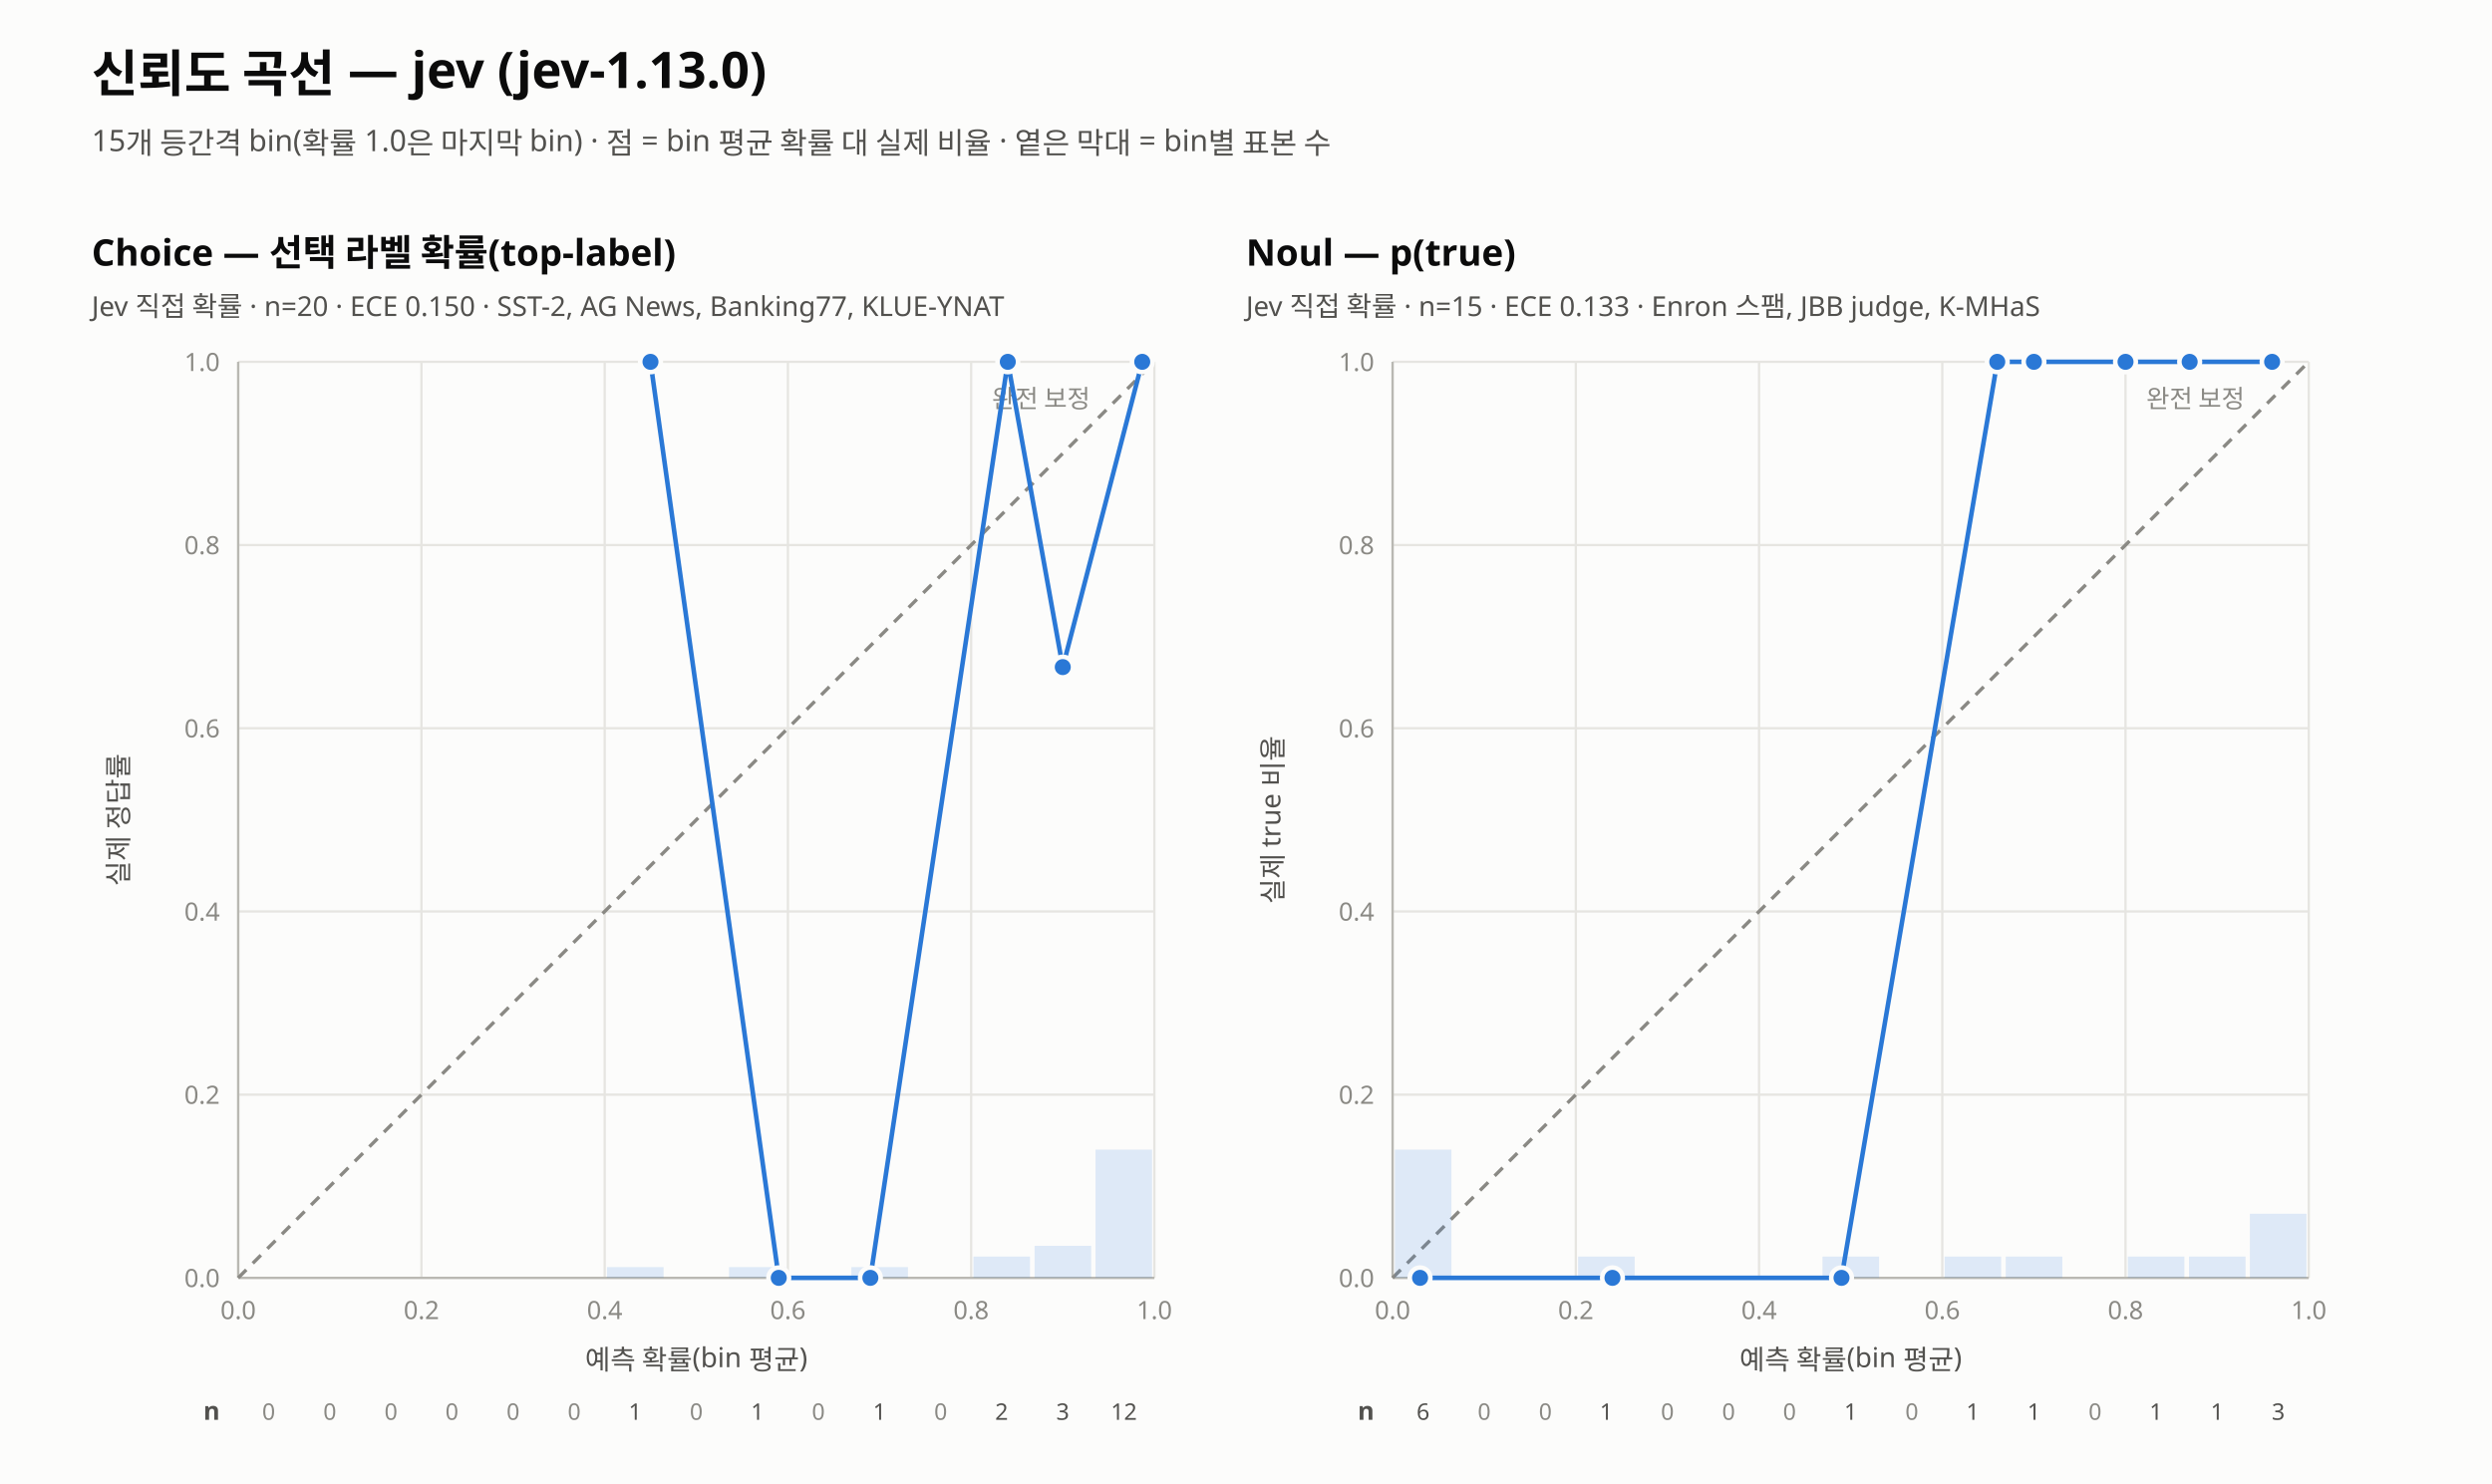
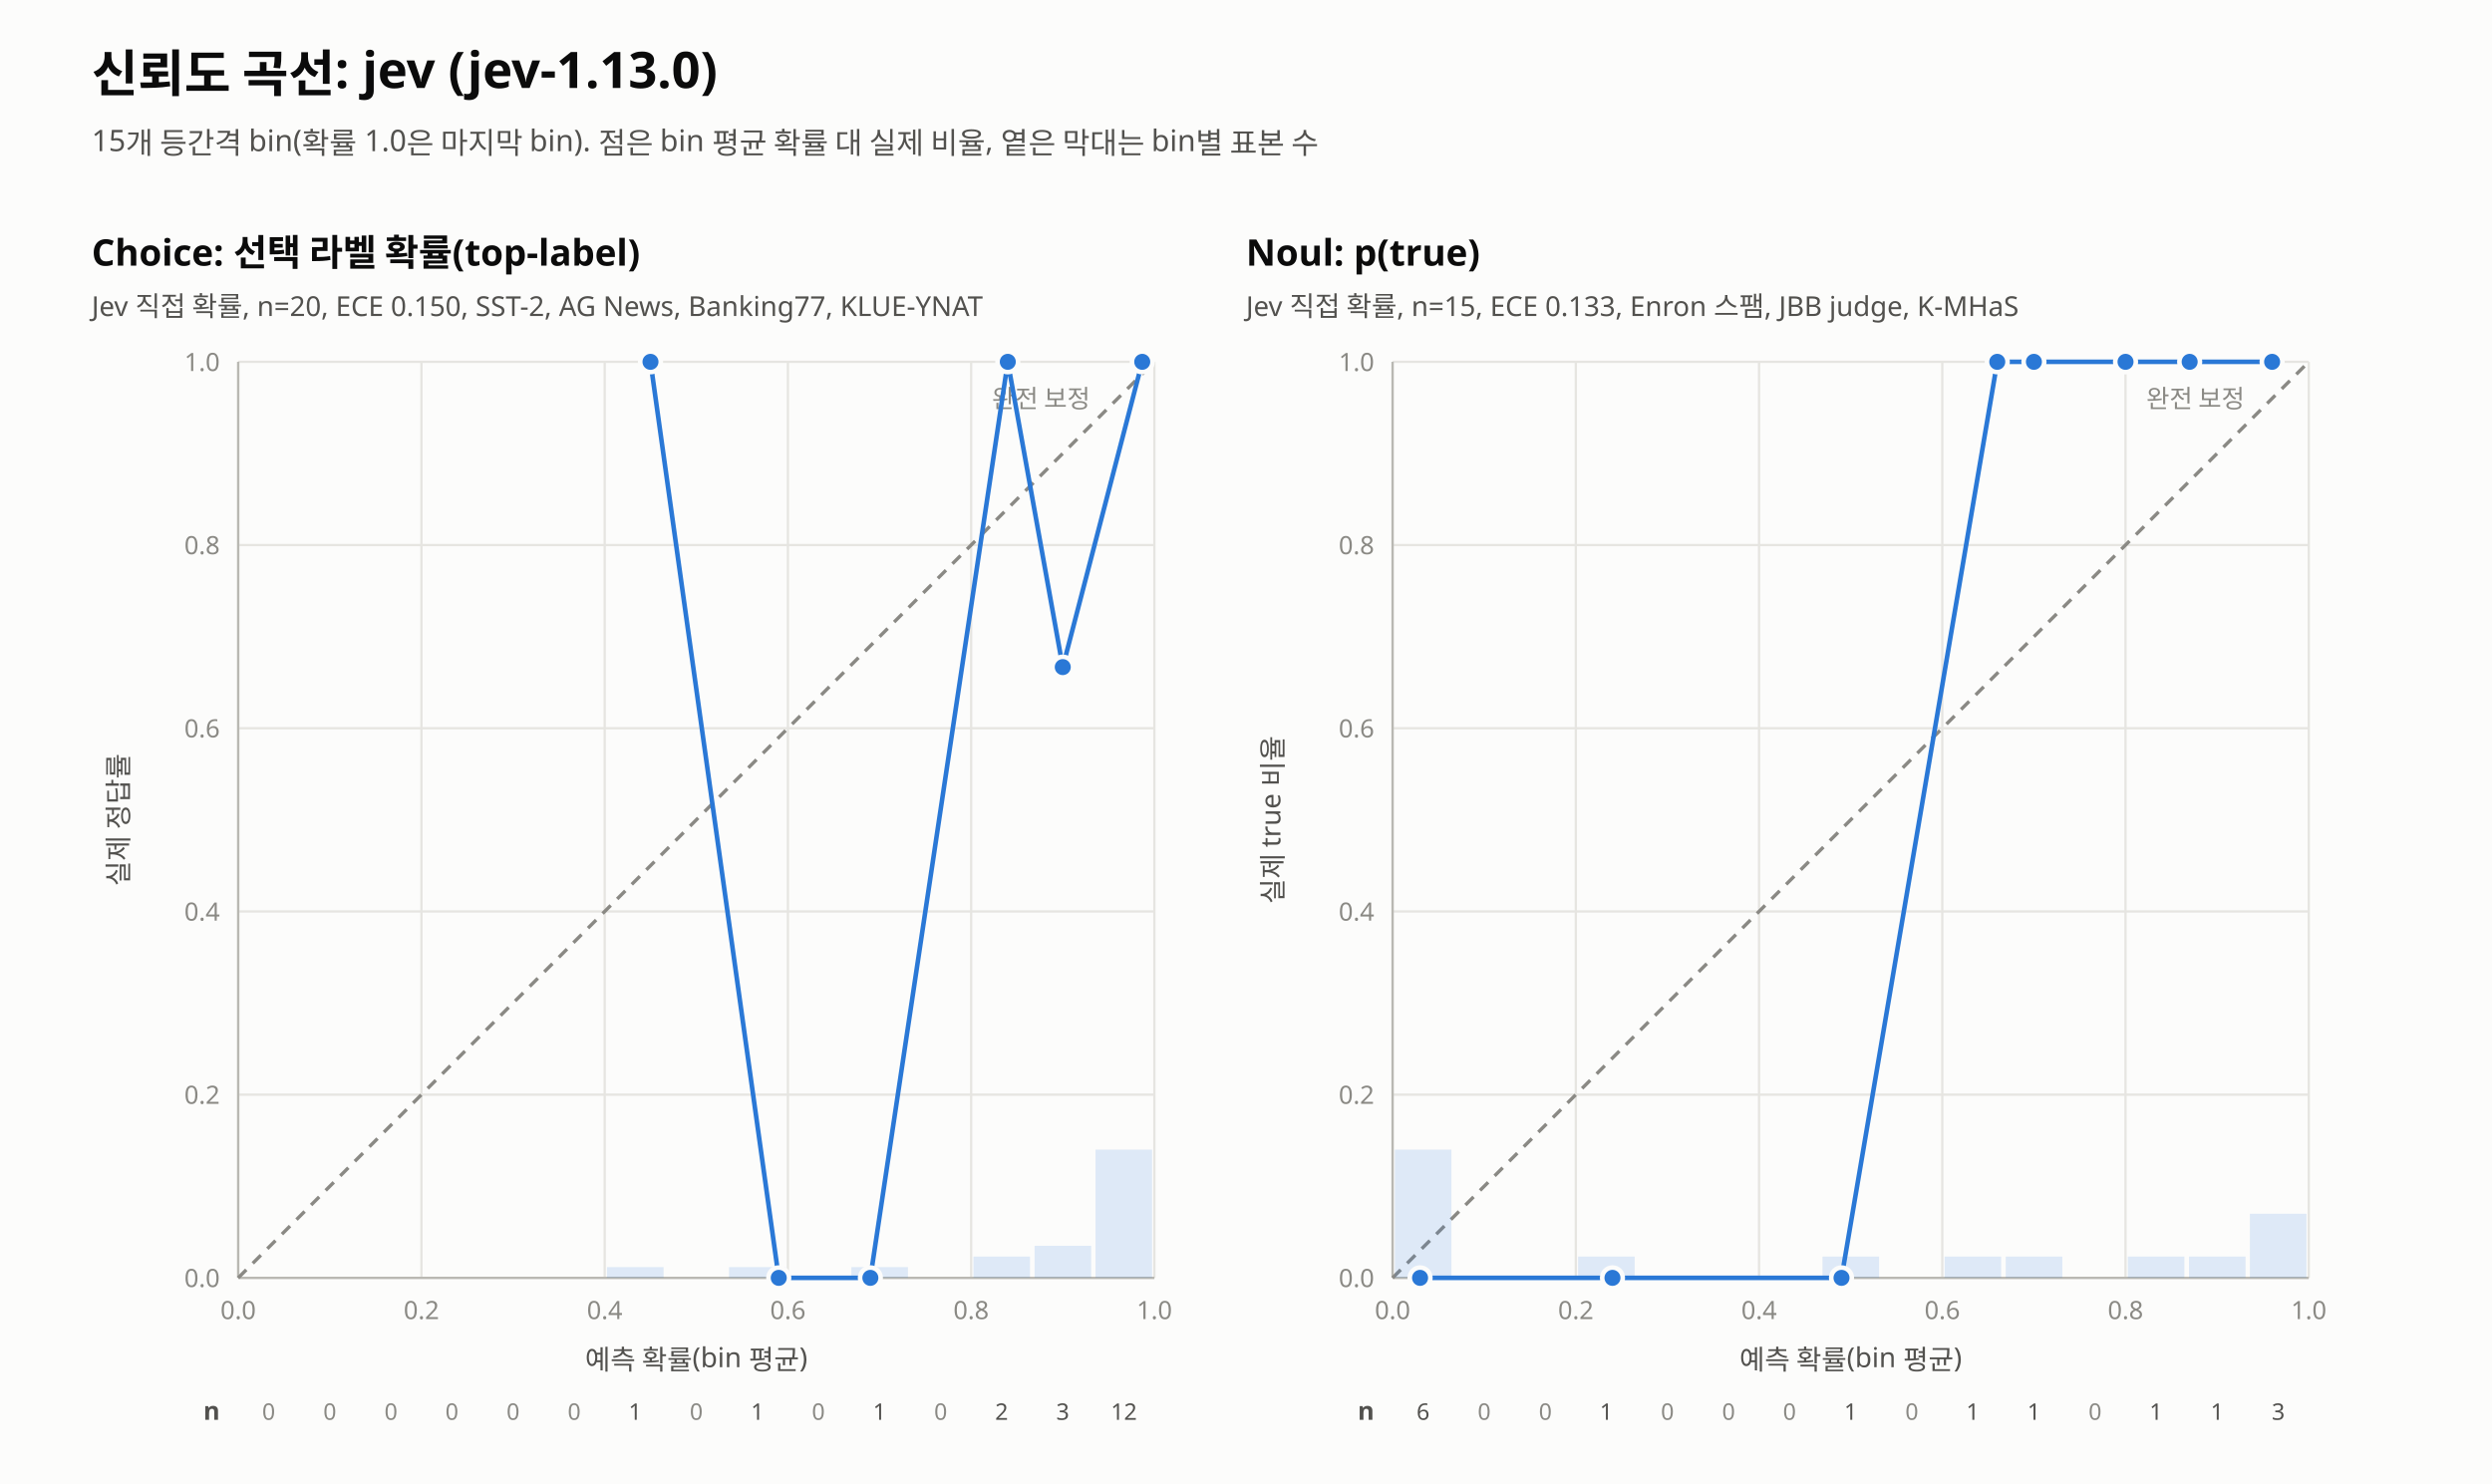
<svg xmlns="http://www.w3.org/2000/svg" width="1088" height="648" viewBox="0 0 1088 648">
  <rect width="1088" height="648" fill="#fcfcfb" />
-   <text x="40" y="40" font-family="Pretendard" font-size="22" font-weight="700" fill="#0b0b0b" text-anchor="start">신뢰도 곡선 — jev (jev-1.13.0)</text>
-   <text x="40" y="66" font-family="Pretendard" font-size="13" font-weight="400" fill="#52514e" text-anchor="start">15개 등간격 bin(확률 1.0은 마지막 bin) · 점 = bin 평균 확률 대 실제 비율 · 옅은 막대 = bin별 표본 수</text>
-   <text x="40" y="116" font-family="Pretendard" font-size="16" font-weight="700" fill="#0b0b0b" text-anchor="start">Choice — 선택 라벨 확률(top-label)</text>
-   <text x="40" y="138" font-family="Pretendard" font-size="12" font-weight="400" fill="#52514e" text-anchor="start">Jev 직접 확률 · n=20 · ECE 0.150 · SST-2, AG News, Banking77, KLUE-YNAT</text>
+   <text x="40" y="40" font-family="Pretendard" font-size="22" font-weight="700" fill="#0b0b0b" text-anchor="start">신뢰도 곡선: jev (jev-1.13.0)</text>
+   <text x="40" y="66" font-family="Pretendard" font-size="13" font-weight="400" fill="#52514e" text-anchor="start">15개 등간격 bin(확률 1.0은 마지막 bin). 점은 bin 평균 확률 대 실제 비율, 옅은 막대는 bin별 표본 수</text>
+   <text x="40" y="116" font-family="Pretendard" font-size="16" font-weight="700" fill="#0b0b0b" text-anchor="start">Choice: 선택 라벨 확률(top-label)</text>
+   <text x="40" y="138" font-family="Pretendard" font-size="12" font-weight="400" fill="#52514e" text-anchor="start">Jev 직접 확률, n=20, ECE 0.150, SST-2, AG News, Banking77, KLUE-YNAT</text>
  <line x1="104" y1="558" x2="504" y2="558" stroke="#e6e5e1" stroke-width="1" />
  <line x1="104" y1="158" x2="104" y2="558" stroke="#e6e5e1" stroke-width="1" />
  <text x="96" y="562" font-family="Pretendard" font-size="11" font-weight="400" fill="#8a8984" text-anchor="end">0.0</text>
  <text x="104" y="576" font-family="Pretendard" font-size="11" font-weight="400" fill="#8a8984" text-anchor="middle">0.0</text>
  <line x1="104" y1="478" x2="504" y2="478" stroke="#e6e5e1" stroke-width="1" />
  <line x1="184" y1="158" x2="184" y2="558" stroke="#e6e5e1" stroke-width="1" />
  <text x="96" y="482" font-family="Pretendard" font-size="11" font-weight="400" fill="#8a8984" text-anchor="end">0.2</text>
  <text x="184" y="576" font-family="Pretendard" font-size="11" font-weight="400" fill="#8a8984" text-anchor="middle">0.2</text>
  <line x1="104" y1="398" x2="504" y2="398" stroke="#e6e5e1" stroke-width="1" />
  <line x1="264" y1="158" x2="264" y2="558" stroke="#e6e5e1" stroke-width="1" />
  <text x="96" y="402" font-family="Pretendard" font-size="11" font-weight="400" fill="#8a8984" text-anchor="end">0.4</text>
  <text x="264" y="576" font-family="Pretendard" font-size="11" font-weight="400" fill="#8a8984" text-anchor="middle">0.4</text>
  <line x1="104" y1="318" x2="504" y2="318" stroke="#e6e5e1" stroke-width="1" />
  <line x1="344" y1="158" x2="344" y2="558" stroke="#e6e5e1" stroke-width="1" />
  <text x="96" y="322" font-family="Pretendard" font-size="11" font-weight="400" fill="#8a8984" text-anchor="end">0.6</text>
  <text x="344" y="576" font-family="Pretendard" font-size="11" font-weight="400" fill="#8a8984" text-anchor="middle">0.6</text>
  <line x1="104" y1="238" x2="504" y2="238" stroke="#e6e5e1" stroke-width="1" />
  <line x1="424" y1="158" x2="424" y2="558" stroke="#e6e5e1" stroke-width="1" />
  <text x="96" y="242" font-family="Pretendard" font-size="11" font-weight="400" fill="#8a8984" text-anchor="end">0.8</text>
  <text x="424" y="576" font-family="Pretendard" font-size="11" font-weight="400" fill="#8a8984" text-anchor="middle">0.8</text>
  <line x1="104" y1="158" x2="504" y2="158" stroke="#e6e5e1" stroke-width="1" />
  <line x1="504" y1="158" x2="504" y2="558" stroke="#e6e5e1" stroke-width="1" />
  <text x="96" y="162" font-family="Pretendard" font-size="11" font-weight="400" fill="#8a8984" text-anchor="end">1.0</text>
  <text x="504" y="576" font-family="Pretendard" font-size="11" font-weight="400" fill="#8a8984" text-anchor="middle">1.0</text>
  <line x1="104" y1="558" x2="504" y2="558" stroke="#b9b8b2" stroke-width="1" />
  <line x1="104" y1="158" x2="104" y2="558" stroke="#b9b8b2" stroke-width="1" />
  <line x1="104" y1="558" x2="504" y2="158" stroke="#8a8984" stroke-width="1.5" stroke-dasharray="5 4" />
  <text x="476" y="178" font-family="Pretendard" font-size="11" font-weight="400" fill="#8a8984" text-anchor="end">완전 보정</text>
  <text x="304" y="598" font-family="Pretendard" font-size="12" font-weight="400" fill="#52514e" text-anchor="middle">예측 확률(bin 평균)</text>
  <text x="56" y="358" font-family="Pretendard" font-size="12" font-weight="400" fill="#52514e" text-anchor="middle" transform="rotate(-90 56 358)">실제 정답률</text>
  <text x="96" y="620" font-family="Pretendard" font-size="11" font-weight="600" fill="#52514e" text-anchor="end">n</text>
  <text x="117.3" y="620" font-family="Pretendard" font-size="10" font-weight="400" fill="#8a8984" text-anchor="middle">0</text>
  <text x="144" y="620" font-family="Pretendard" font-size="10" font-weight="400" fill="#8a8984" text-anchor="middle">0</text>
  <text x="170.7" y="620" font-family="Pretendard" font-size="10" font-weight="400" fill="#8a8984" text-anchor="middle">0</text>
  <text x="197.3" y="620" font-family="Pretendard" font-size="10" font-weight="400" fill="#8a8984" text-anchor="middle">0</text>
  <text x="224" y="620" font-family="Pretendard" font-size="10" font-weight="400" fill="#8a8984" text-anchor="middle">0</text>
  <text x="250.7" y="620" font-family="Pretendard" font-size="10" font-weight="400" fill="#8a8984" text-anchor="middle">0</text>
  <text x="277.3" y="620" font-family="Pretendard" font-size="10" font-weight="400" fill="#52514e" text-anchor="middle">1</text>
  <rect x="265" y="553.3" width="24.7" height="4.7" fill="#2a78d6" fill-opacity="0.14" />
  <text x="304" y="620" font-family="Pretendard" font-size="10" font-weight="400" fill="#8a8984" text-anchor="middle">0</text>
  <text x="330.7" y="620" font-family="Pretendard" font-size="10" font-weight="400" fill="#52514e" text-anchor="middle">1</text>
  <rect x="318.3" y="553.3" width="24.7" height="4.7" fill="#2a78d6" fill-opacity="0.14" />
  <text x="357.3" y="620" font-family="Pretendard" font-size="10" font-weight="400" fill="#8a8984" text-anchor="middle">0</text>
  <text x="384" y="620" font-family="Pretendard" font-size="10" font-weight="400" fill="#52514e" text-anchor="middle">1</text>
  <rect x="371.7" y="553.3" width="24.7" height="4.7" fill="#2a78d6" fill-opacity="0.14" />
  <text x="410.7" y="620" font-family="Pretendard" font-size="10" font-weight="400" fill="#8a8984" text-anchor="middle">0</text>
  <text x="437.3" y="620" font-family="Pretendard" font-size="10" font-weight="400" fill="#52514e" text-anchor="middle">2</text>
  <rect x="425" y="548.7" width="24.7" height="9.3" fill="#2a78d6" fill-opacity="0.14" />
  <text x="464" y="620" font-family="Pretendard" font-size="10" font-weight="400" fill="#52514e" text-anchor="middle">3</text>
  <rect x="451.7" y="544" width="24.7" height="14" fill="#2a78d6" fill-opacity="0.14" />
  <text x="490.7" y="620" font-family="Pretendard" font-size="10" font-weight="400" fill="#52514e" text-anchor="middle">12</text>
  <rect x="478.3" y="502" width="24.7" height="56" fill="#2a78d6" fill-opacity="0.14" />
  <polyline points="284,158 340,558 380,558 440,158 464,291.3 498.7,158" fill="none" stroke="#2a78d6" stroke-width="2" />
  <circle cx="284" cy="158" r="4.5" fill="#2a78d6" stroke="#fcfcfb" stroke-width="2" />
  <circle cx="340" cy="558" r="4.5" fill="#2a78d6" stroke="#fcfcfb" stroke-width="2" />
  <circle cx="380" cy="558" r="4.5" fill="#2a78d6" stroke="#fcfcfb" stroke-width="2" />
  <circle cx="440" cy="158" r="4.5" fill="#2a78d6" stroke="#fcfcfb" stroke-width="2" />
  <circle cx="464" cy="291.3" r="4.5" fill="#2a78d6" stroke="#fcfcfb" stroke-width="2" />
  <circle cx="498.7" cy="158" r="4.5" fill="#2a78d6" stroke="#fcfcfb" stroke-width="2" />
-   <text x="544" y="116" font-family="Pretendard" font-size="16" font-weight="700" fill="#0b0b0b" text-anchor="start">Noul — p(true)</text>
-   <text x="544" y="138" font-family="Pretendard" font-size="12" font-weight="400" fill="#52514e" text-anchor="start">Jev 직접 확률 · n=15 · ECE 0.133 · Enron 스팸, JBB judge, K-MHaS</text>
+   <text x="544" y="116" font-family="Pretendard" font-size="16" font-weight="700" fill="#0b0b0b" text-anchor="start">Noul: p(true)</text>
+   <text x="544" y="138" font-family="Pretendard" font-size="12" font-weight="400" fill="#52514e" text-anchor="start">Jev 직접 확률, n=15, ECE 0.133, Enron 스팸, JBB judge, K-MHaS</text>
  <line x1="608" y1="558" x2="1008" y2="558" stroke="#e6e5e1" stroke-width="1" />
  <line x1="608" y1="158" x2="608" y2="558" stroke="#e6e5e1" stroke-width="1" />
  <text x="600" y="562" font-family="Pretendard" font-size="11" font-weight="400" fill="#8a8984" text-anchor="end">0.0</text>
  <text x="608" y="576" font-family="Pretendard" font-size="11" font-weight="400" fill="#8a8984" text-anchor="middle">0.0</text>
  <line x1="608" y1="478" x2="1008" y2="478" stroke="#e6e5e1" stroke-width="1" />
  <line x1="688" y1="158" x2="688" y2="558" stroke="#e6e5e1" stroke-width="1" />
  <text x="600" y="482" font-family="Pretendard" font-size="11" font-weight="400" fill="#8a8984" text-anchor="end">0.2</text>
  <text x="688" y="576" font-family="Pretendard" font-size="11" font-weight="400" fill="#8a8984" text-anchor="middle">0.2</text>
  <line x1="608" y1="398" x2="1008" y2="398" stroke="#e6e5e1" stroke-width="1" />
  <line x1="768" y1="158" x2="768" y2="558" stroke="#e6e5e1" stroke-width="1" />
  <text x="600" y="402" font-family="Pretendard" font-size="11" font-weight="400" fill="#8a8984" text-anchor="end">0.4</text>
  <text x="768" y="576" font-family="Pretendard" font-size="11" font-weight="400" fill="#8a8984" text-anchor="middle">0.4</text>
  <line x1="608" y1="318" x2="1008" y2="318" stroke="#e6e5e1" stroke-width="1" />
  <line x1="848" y1="158" x2="848" y2="558" stroke="#e6e5e1" stroke-width="1" />
  <text x="600" y="322" font-family="Pretendard" font-size="11" font-weight="400" fill="#8a8984" text-anchor="end">0.6</text>
  <text x="848" y="576" font-family="Pretendard" font-size="11" font-weight="400" fill="#8a8984" text-anchor="middle">0.6</text>
  <line x1="608" y1="238" x2="1008" y2="238" stroke="#e6e5e1" stroke-width="1" />
  <line x1="928" y1="158" x2="928" y2="558" stroke="#e6e5e1" stroke-width="1" />
  <text x="600" y="242" font-family="Pretendard" font-size="11" font-weight="400" fill="#8a8984" text-anchor="end">0.8</text>
  <text x="928" y="576" font-family="Pretendard" font-size="11" font-weight="400" fill="#8a8984" text-anchor="middle">0.8</text>
  <line x1="608" y1="158" x2="1008" y2="158" stroke="#e6e5e1" stroke-width="1" />
  <line x1="1008" y1="158" x2="1008" y2="558" stroke="#e6e5e1" stroke-width="1" />
  <text x="600" y="162" font-family="Pretendard" font-size="11" font-weight="400" fill="#8a8984" text-anchor="end">1.0</text>
  <text x="1008" y="576" font-family="Pretendard" font-size="11" font-weight="400" fill="#8a8984" text-anchor="middle">1.0</text>
  <line x1="608" y1="558" x2="1008" y2="558" stroke="#b9b8b2" stroke-width="1" />
  <line x1="608" y1="158" x2="608" y2="558" stroke="#b9b8b2" stroke-width="1" />
  <line x1="608" y1="558" x2="1008" y2="158" stroke="#8a8984" stroke-width="1.5" stroke-dasharray="5 4" />
  <text x="980" y="178" font-family="Pretendard" font-size="11" font-weight="400" fill="#8a8984" text-anchor="end">완전 보정</text>
  <text x="808" y="598" font-family="Pretendard" font-size="12" font-weight="400" fill="#52514e" text-anchor="middle">예측 확률(bin 평균)</text>
  <text x="560" y="358" font-family="Pretendard" font-size="12" font-weight="400" fill="#52514e" text-anchor="middle" transform="rotate(-90 560 358)">실제 true 비율</text>
  <text x="600" y="620" font-family="Pretendard" font-size="11" font-weight="600" fill="#52514e" text-anchor="end">n</text>
  <text x="621.3" y="620" font-family="Pretendard" font-size="10" font-weight="400" fill="#52514e" text-anchor="middle">6</text>
  <rect x="609" y="502" width="24.7" height="56" fill="#2a78d6" fill-opacity="0.14" />
  <text x="648" y="620" font-family="Pretendard" font-size="10" font-weight="400" fill="#8a8984" text-anchor="middle">0</text>
  <text x="674.7" y="620" font-family="Pretendard" font-size="10" font-weight="400" fill="#8a8984" text-anchor="middle">0</text>
  <text x="701.3" y="620" font-family="Pretendard" font-size="10" font-weight="400" fill="#52514e" text-anchor="middle">1</text>
  <rect x="689" y="548.7" width="24.7" height="9.3" fill="#2a78d6" fill-opacity="0.14" />
  <text x="728" y="620" font-family="Pretendard" font-size="10" font-weight="400" fill="#8a8984" text-anchor="middle">0</text>
  <text x="754.7" y="620" font-family="Pretendard" font-size="10" font-weight="400" fill="#8a8984" text-anchor="middle">0</text>
  <text x="781.3" y="620" font-family="Pretendard" font-size="10" font-weight="400" fill="#8a8984" text-anchor="middle">0</text>
  <text x="808" y="620" font-family="Pretendard" font-size="10" font-weight="400" fill="#52514e" text-anchor="middle">1</text>
  <rect x="795.7" y="548.7" width="24.7" height="9.3" fill="#2a78d6" fill-opacity="0.14" />
  <text x="834.7" y="620" font-family="Pretendard" font-size="10" font-weight="400" fill="#8a8984" text-anchor="middle">0</text>
  <text x="861.3" y="620" font-family="Pretendard" font-size="10" font-weight="400" fill="#52514e" text-anchor="middle">1</text>
  <rect x="849" y="548.7" width="24.7" height="9.3" fill="#2a78d6" fill-opacity="0.14" />
  <text x="888" y="620" font-family="Pretendard" font-size="10" font-weight="400" fill="#52514e" text-anchor="middle">1</text>
  <rect x="875.7" y="548.7" width="24.7" height="9.3" fill="#2a78d6" fill-opacity="0.14" />
  <text x="914.7" y="620" font-family="Pretendard" font-size="10" font-weight="400" fill="#8a8984" text-anchor="middle">0</text>
  <text x="941.3" y="620" font-family="Pretendard" font-size="10" font-weight="400" fill="#52514e" text-anchor="middle">1</text>
  <rect x="929" y="548.7" width="24.7" height="9.3" fill="#2a78d6" fill-opacity="0.14" />
  <text x="968" y="620" font-family="Pretendard" font-size="10" font-weight="400" fill="#52514e" text-anchor="middle">1</text>
  <rect x="955.7" y="548.7" width="24.7" height="9.3" fill="#2a78d6" fill-opacity="0.14" />
  <text x="994.7" y="620" font-family="Pretendard" font-size="10" font-weight="400" fill="#52514e" text-anchor="middle">3</text>
  <rect x="982.3" y="530" width="24.7" height="28" fill="#2a78d6" fill-opacity="0.14" />
  <polyline points="620,558 704,558 804,558 872,158 888,158 928,158 956,158 992,158" fill="none" stroke="#2a78d6" stroke-width="2" />
  <circle cx="620" cy="558" r="4.5" fill="#2a78d6" stroke="#fcfcfb" stroke-width="2" />
  <circle cx="704" cy="558" r="4.5" fill="#2a78d6" stroke="#fcfcfb" stroke-width="2" />
  <circle cx="804" cy="558" r="4.5" fill="#2a78d6" stroke="#fcfcfb" stroke-width="2" />
  <circle cx="872" cy="158" r="4.5" fill="#2a78d6" stroke="#fcfcfb" stroke-width="2" />
  <circle cx="888" cy="158" r="4.5" fill="#2a78d6" stroke="#fcfcfb" stroke-width="2" />
  <circle cx="928" cy="158" r="4.5" fill="#2a78d6" stroke="#fcfcfb" stroke-width="2" />
  <circle cx="956" cy="158" r="4.5" fill="#2a78d6" stroke="#fcfcfb" stroke-width="2" />
  <circle cx="992" cy="158" r="4.5" fill="#2a78d6" stroke="#fcfcfb" stroke-width="2" />
</svg>
